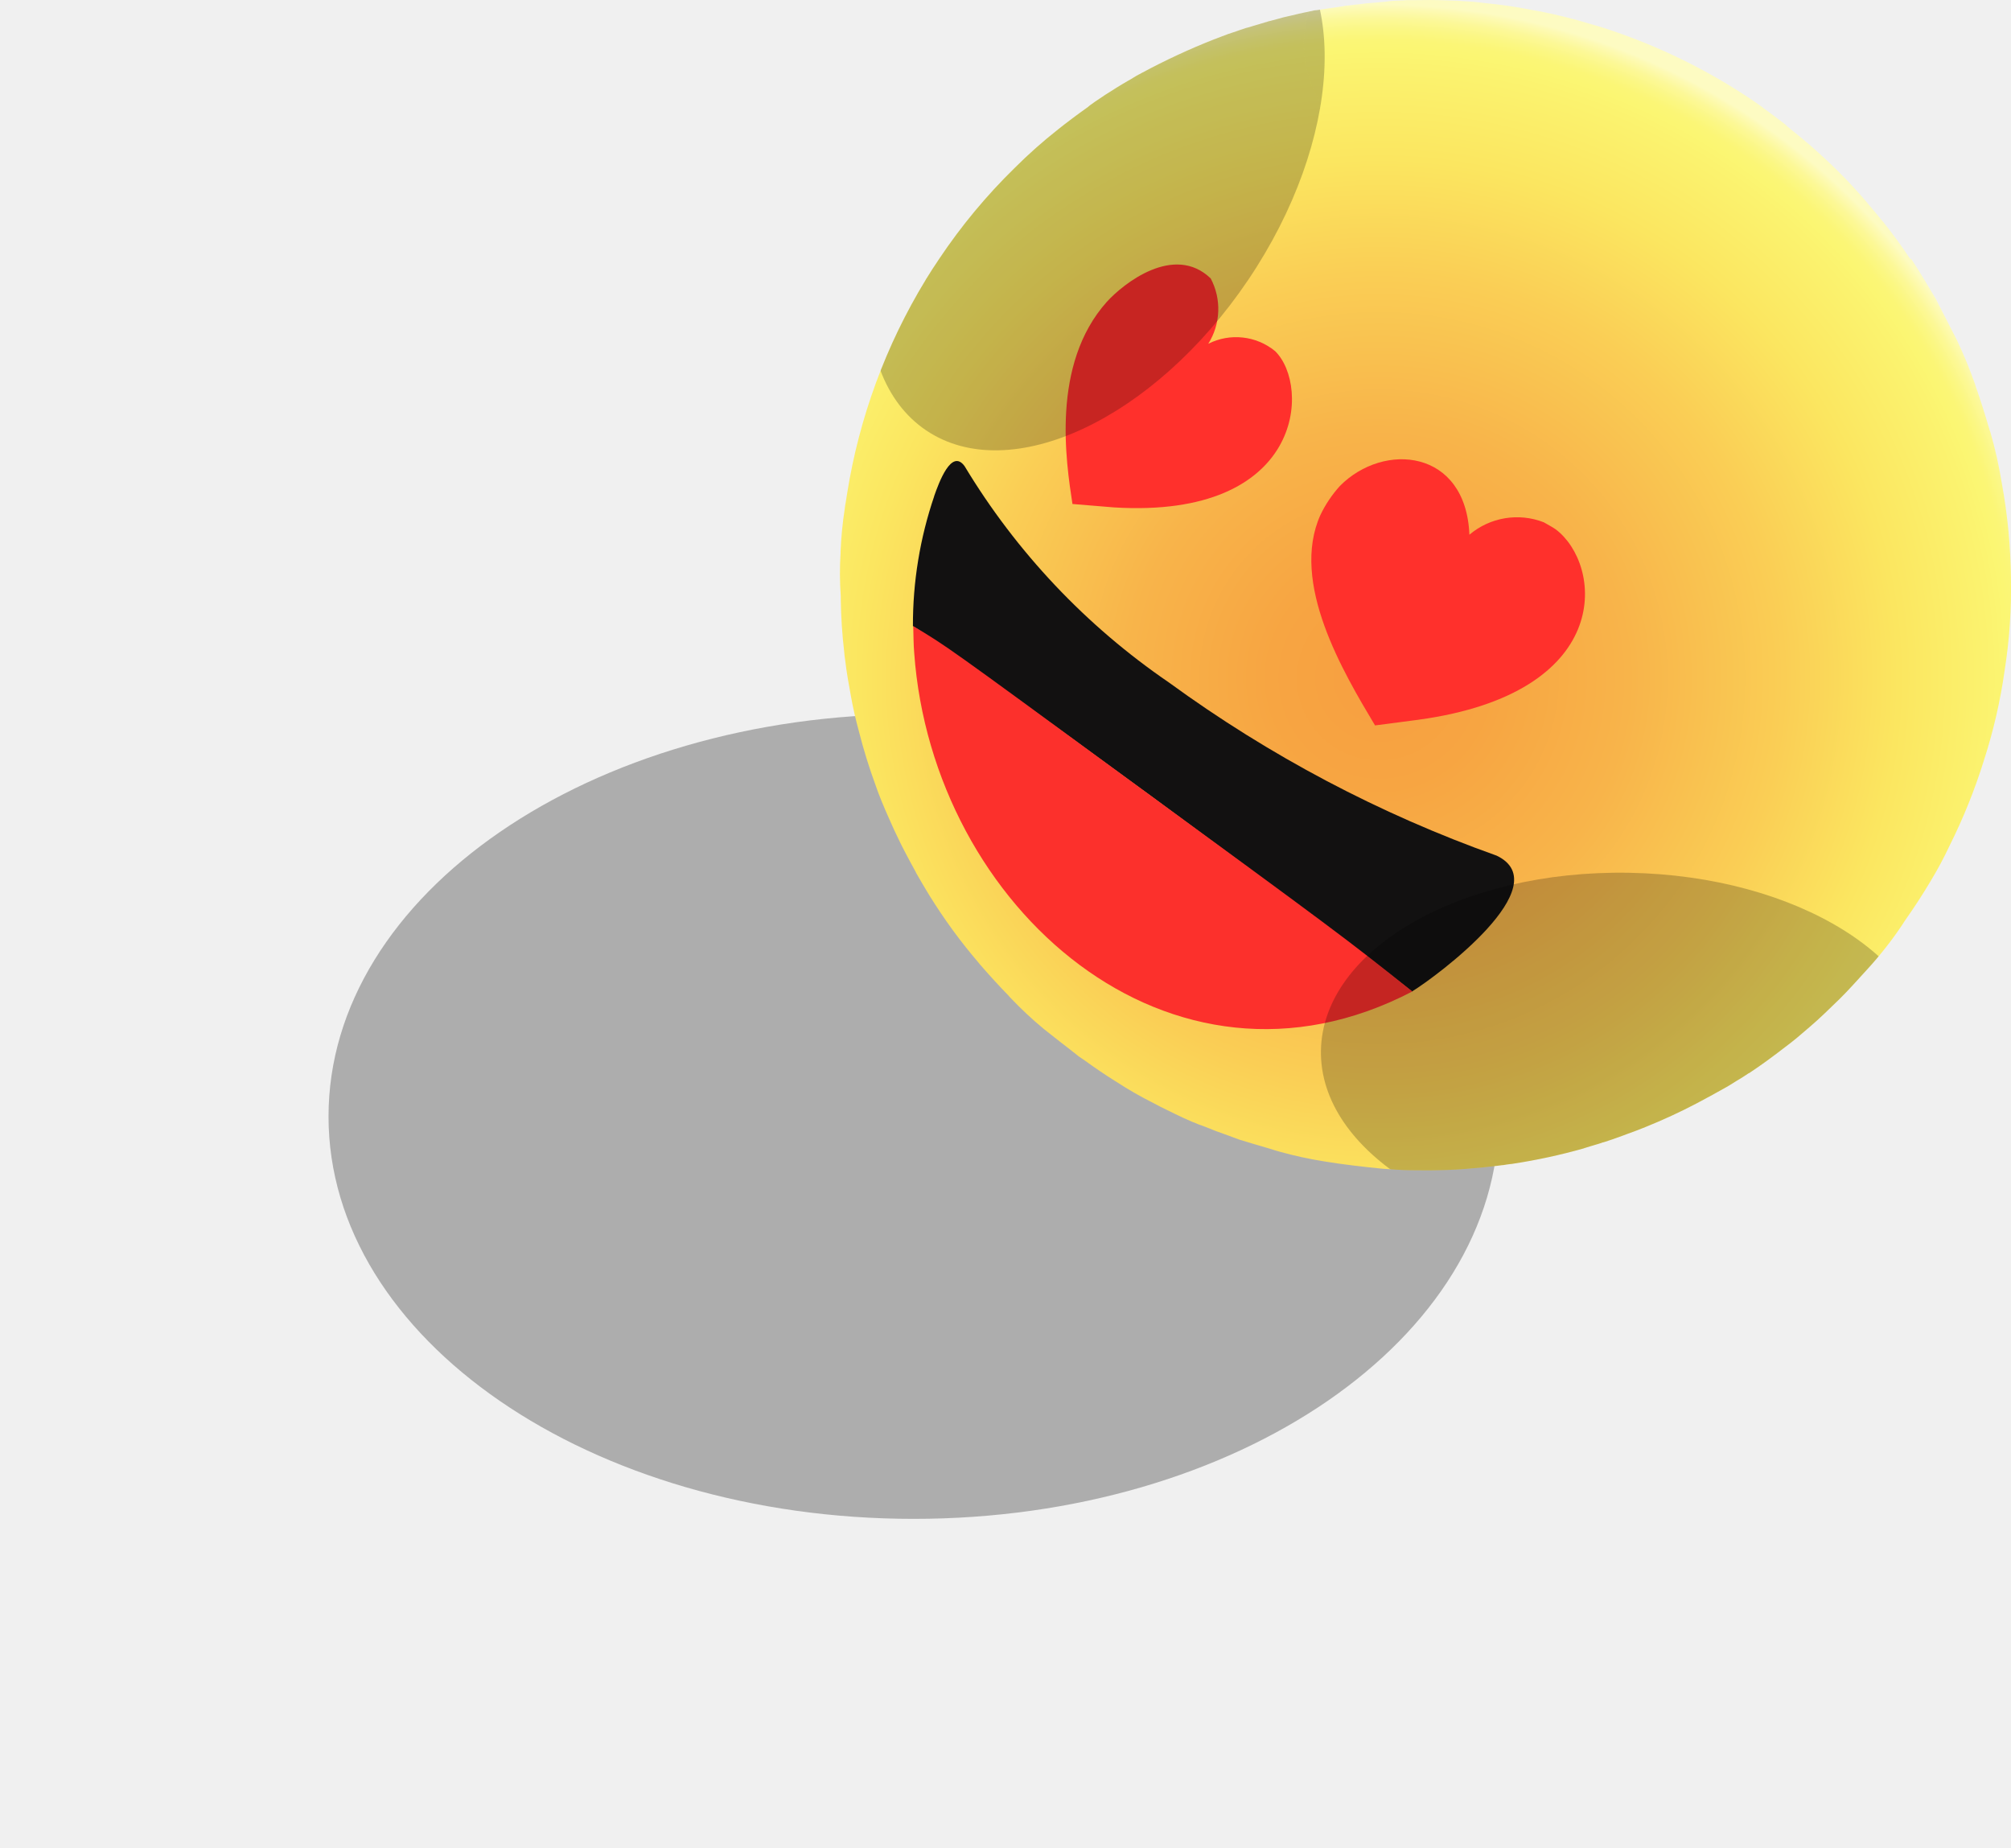
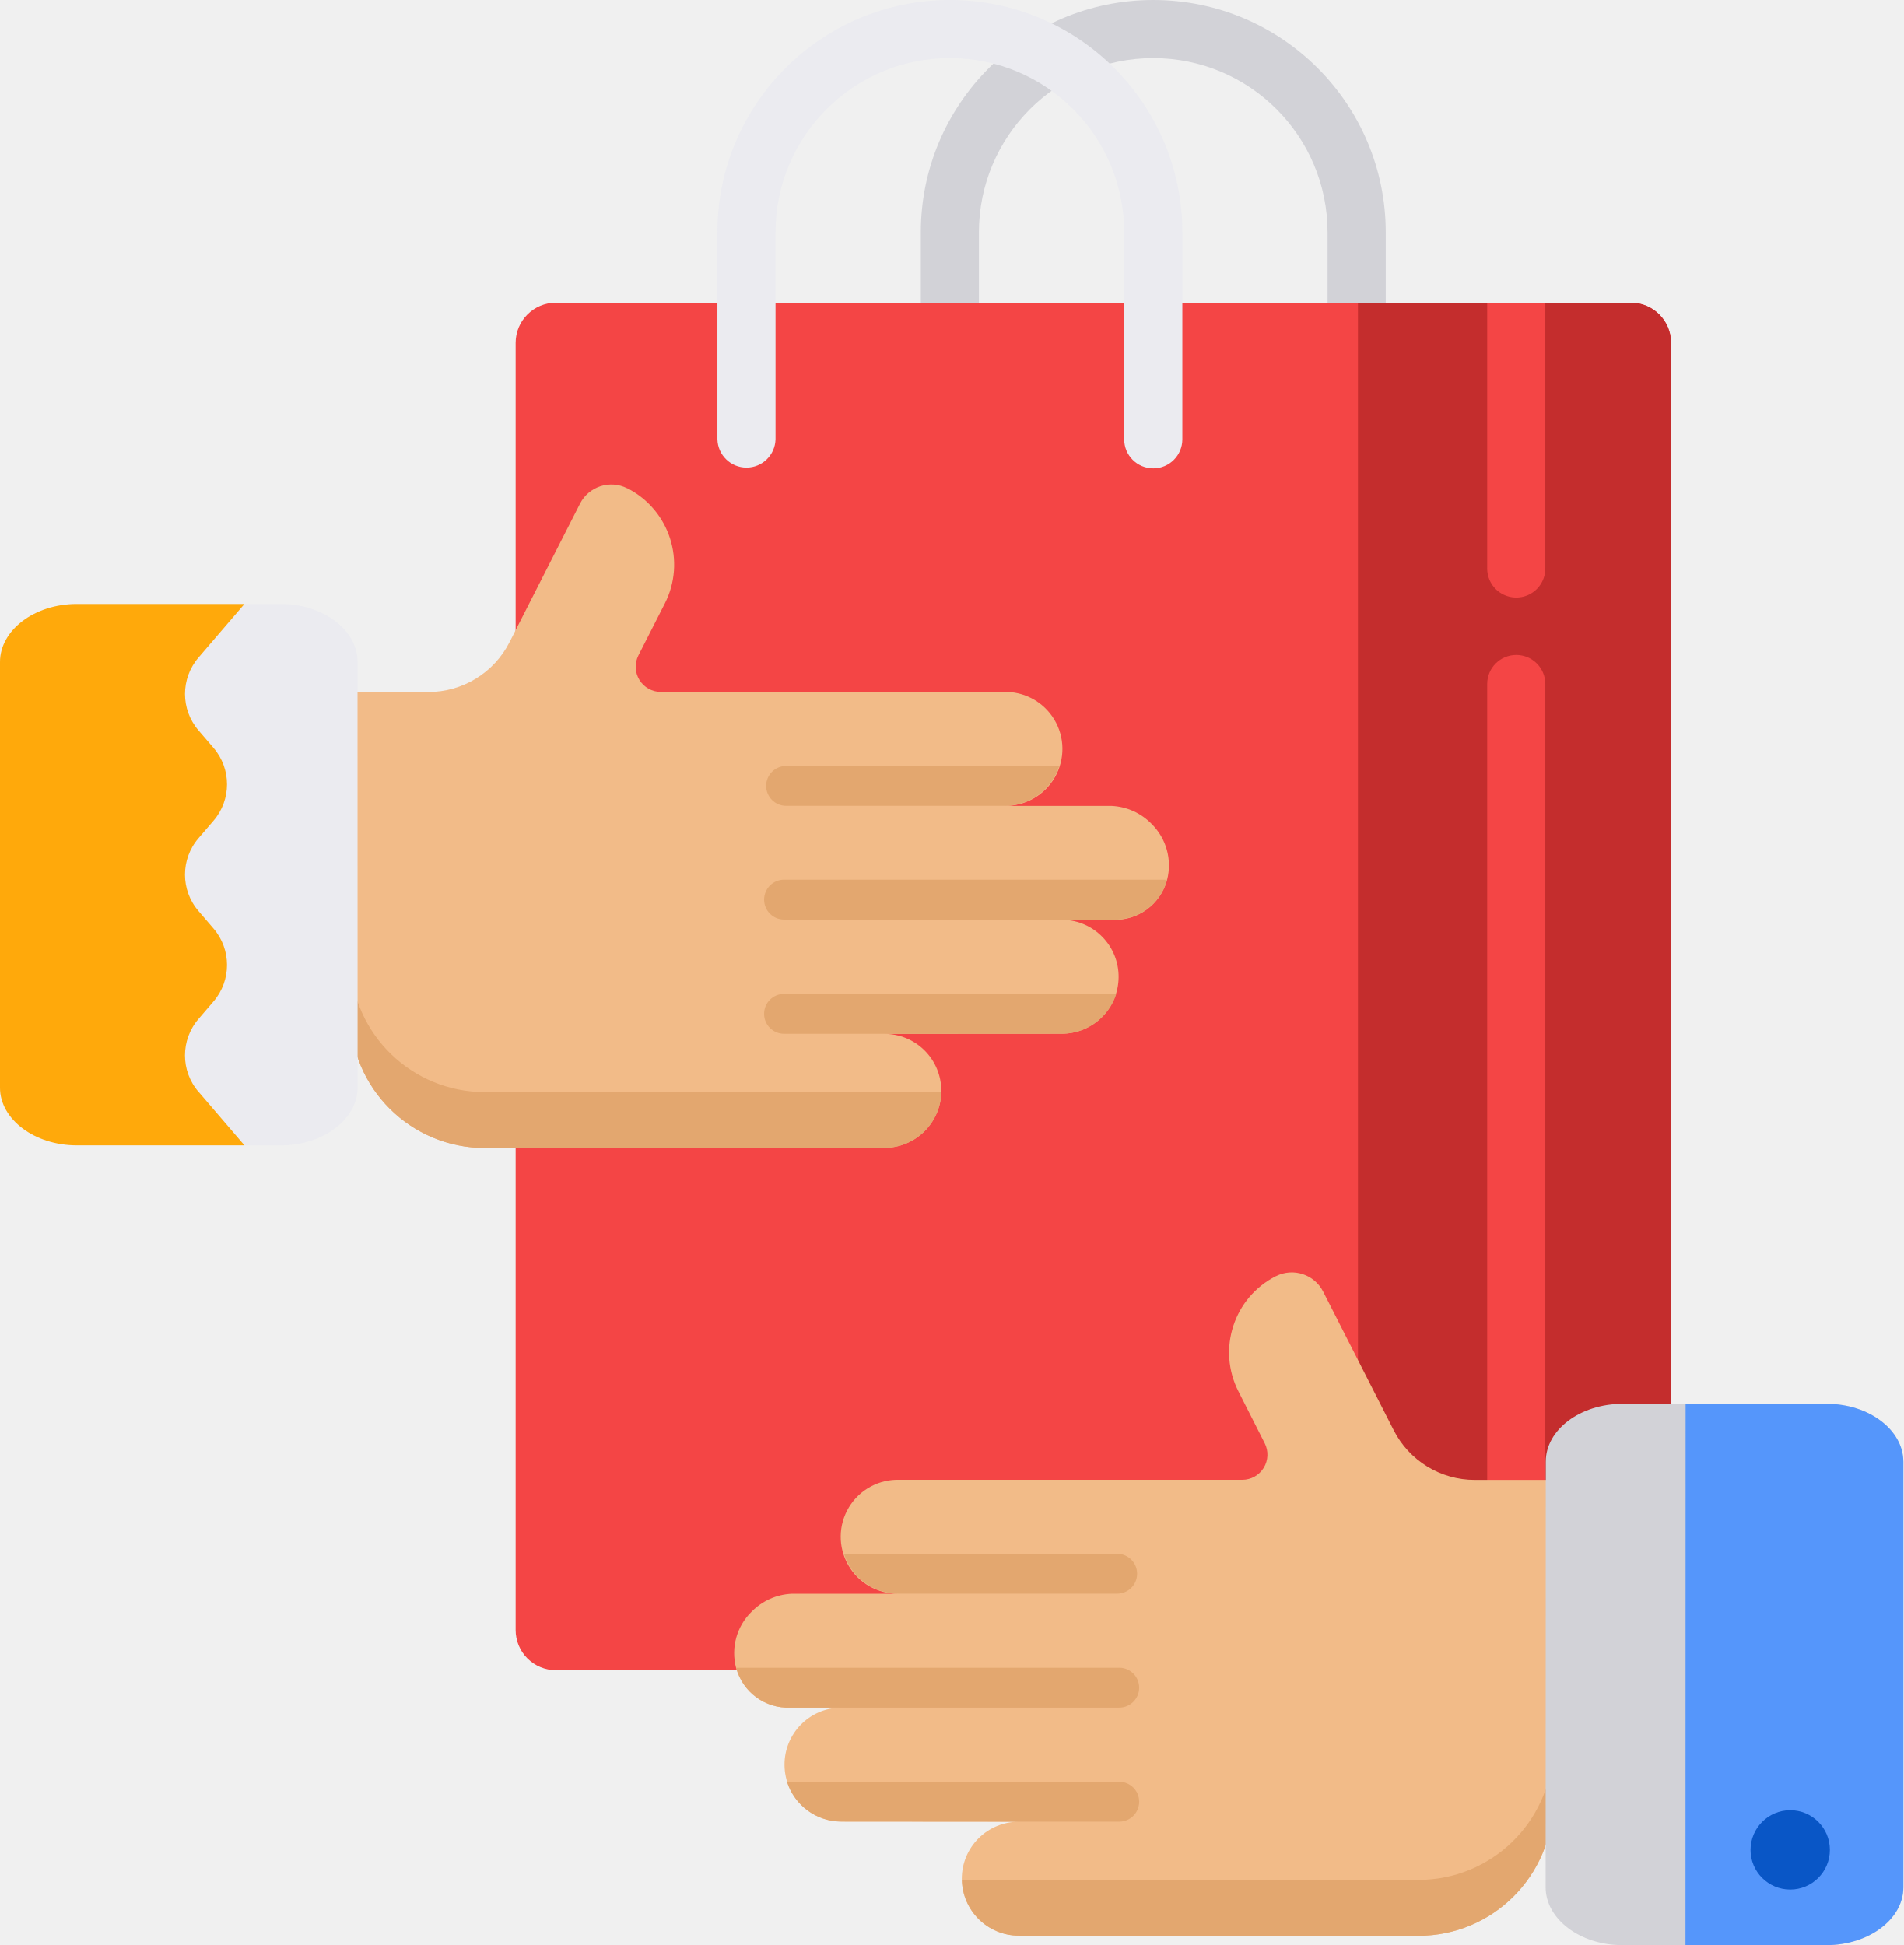
- <svg xmlns="http://www.w3.org/2000/svg" xmlns:xlink="http://www.w3.org/1999/xlink" width="82.478" height="75.758" viewBox="0 0 82.478 75.758">
-   <defs>
-     <radialGradient id="radial-gradient" cx="0.471" cy="0.58" r="0.575" gradientTransform="matrix(-0.999, -0.004, -0.004, 1, 0.933, 0.001)" gradientUnits="objectBoundingBox">
-       <stop offset="0" stop-color="#f79f40" />
-       <stop offset="0.163" stop-color="#f7a542" />
-       <stop offset="0.371" stop-color="#f8b44a" />
-       <stop offset="0.601" stop-color="#face55" />
-       <stop offset="0.771" stop-color="#fbe660" />
-       <stop offset="0.91" stop-color="#fbf36f" />
-       <stop offset="0.932" stop-color="#fbf672" />
-       <stop offset="0.947" stop-color="#fbf676" />
-       <stop offset="0.962" stop-color="#fbf783" />
-       <stop offset="0.978" stop-color="#fcf897" />
-       <stop offset="0.994" stop-color="#fdfab4" />
-       <stop offset="1" stop-color="#fdfbc2" />
-     </radialGradient>
-     <clipPath id="clip-path">
-       <path id="Trazado_116496" data-name="Trazado 116496" d="M52.65,29.84v-.06c0-.11-.03-.77-.15-1.75-.01-.09-.02-.17-.03-.26-.02-.12-.04-.25-.06-.38a23.894,23.894,0,0,0-3.15-8.77c0-.01-.01-.01-.01-.02-.17-.29-.35-.57-.54-.85h0a23.353,23.353,0,0,0-3.06-3.74,20.449,20.449,0,0,0-1.77-1.6c-.39-.32-.78-.62-1.19-.91a.265.265,0,0,1-.06-.05l-.05-.04-.21-.15c-.26-.18-.55-.37-.86-.57h0c-.01-.01-.02-.01-.03-.02-.15-.09-.3-.19-.47-.28-.07-.04-.15-.09-.22-.13s-.12-.07-.19-.11a1.092,1.092,0,0,0-.15-.08,25.413,25.413,0,0,0-2.93-1.4c-.26-.11-.47-.18-.58-.23l-.18-.07-.18-.07c-.01,0-.02-.01-.03-.01l-.04-.01-.3-.1-.04-.01c-.01,0-.03-.01-.04-.01l-.2-.07a2.759,2.759,0,0,0-.27-.08l-.23-.07c-.04-.01-.09-.03-.13-.04-.01,0-.03-.01-.04-.01s-.03-.01-.05-.01a.636.636,0,0,1-.07-.02l-.26-.07-.22-.06c-.07-.02-.14-.03-.21-.05h-.01l-.13-.03-.25-.06-.18-.04a2.049,2.049,0,0,0-.24-.05c-.01,0-.03-.01-.04-.01-.06-.01-.12-.03-.18-.04l-.11-.02-.13-.03h-.02l-.04-.01c-.02,0-.05-.01-.07-.01a1.766,1.766,0,0,1-.2-.04.6.6,0,0,0-.12-.02h0a2.068,2.068,0,0,1-.22-.04l-.19-.03c-.03-.01-.07-.01-.11-.02a.985.985,0,0,0-.17-.02,1,1,0,0,0-.16-.02l-.27-.03-.25-.03c-.03,0-.05-.01-.08-.01h-.02a1.641,1.641,0,0,0-.23-.02l-.34-.03c-.08-.01-.16-.01-.23-.02-.09-.01-.17-.01-.26-.02s-.18-.01-.27-.02A.97.97,0,0,1,29.76,7h-.37c-.48-.01-.96-.01-1.45,0-.11,0-.21,0-.31.01s-.22.01-.32.02c-.07,0-.13.01-.19.01-.16.01-.31.02-.46.04-.05,0-.11.01-.16.01-.22.02-.43.04-.64.07-.1.01-.2.02-.3.04h-.01c-.02,0-.04.01-.06.01q-.24.03-.45.06c-.11.02-.23.04-.34.05-.26.04-.47.08-.61.11-.7.14-1.38.3-2.06.5-.41.11-.77.22-1.21.38a24.021,24.021,0,0,0-5.31,2.61h0c-.17.11-.33.22-.49.33a.265.265,0,0,0-.06.05c-.28.2-.56.4-.84.61a.423.423,0,0,1-.07.05l-.02.02-.02.02c-.01.01-.02.02-.03.02s-.02.01-.03.02c-.08.06-.15.12-.23.18-.15.12-.3.24-.44.36-.08.07-.16.13-.24.2-.16.14-.32.27-.46.4l-.02.02-.02.02c-.03.03-.07.06-.1.09-.75.69-1.21,1.19-1.24,1.22-.23.25-.46.51-.69.77-.16.19-.33.38-.5.59-.01.01-.02.03-.04.04l-.03.03c-.34.42-.69.89-1.08,1.46l-.01.01-.01.01c-.01.01-.01.02-.02.02-.18.26-.36.55-.54.86-.16.26-.32.52-.46.75l-.46.88c-.15.29-.29.56-.42.82a16.758,16.758,0,0,0-.76,1.82h0v.01c-.22.6-.42,1.23-.6,1.84l-.01.02a.037.037,0,0,1-.01.03,17.968,17.968,0,0,0-.5,2.13,23.506,23.506,0,0,0-.17,7.66,22.794,22.794,0,0,0,.82,3.68,23.944,23.944,0,0,0,1.38,3.51,15.311,15.311,0,0,0,.75,1.42c.32.56.68,1.11,1.06,1.66.04.07.09.13.13.2a16,16,0,0,0,1.39,1.8c.34.37.78.88,1.14,1.24s.83.82,1.22,1.15h0c.42.37.6.53.99.83q.72.585,1.47,1.08h.01c.16.11.32.22.49.32.19.12.38.24.55.34.09.05.22.13.36.21a.573.573,0,0,1,.07.04c.15.09.33.18.52.29.04.02.09.05.13.07a22.789,22.789,0,0,0,2.12,1c.18.07.42.17.7.28l.24.09.42.15.3.1.11.03c.01,0,.01,0,.02.01l.16.05a2.759,2.759,0,0,0,.27.08l.26.08c.01,0,.02,0,.02.01a22.1,22.1,0,0,0,2.96.66l.09.01c.08.01.17.03.27.04h.03l.23.03.53.06c.24.03.56.05.79.07s.49.03.74.04h.02c.13.01.25.01.37.01.33.01.77,0,1.1.01s.79-.03,1.13-.05c.72-.06,1.68-.17,2.39-.28a18.747,18.747,0,0,0,1.84-.38c.14-.04.28-.08.43-.12.43-.12.87-.25,1.24-.36l.43-.16c.35-.12.69-.25,1.03-.38l.17-.06c.4-.15.89-.38,1.32-.59.19-.09.37-.18.55-.28a15.71,15.71,0,0,0,1.56-.88c.02-.01.03-.02.05-.03.41-.26.82-.52,1.22-.81.09-.06.18-.12.26-.17l.44-.34c.12-.09.23-.18.35-.27l.66-.52a14.289,14.289,0,0,0,1.37-1.26l.03-.03.07-.07c.35-.35.74-.77,1.2-1.29a.138.138,0,0,0,.03-.04h0a20.958,20.958,0,0,0,2.02-2.71c.01-.01.01-.02.02-.03.19-.3.38-.61.57-.95v-.01h0c.08-.14.16-.29.24-.44.11-.2.22-.41.31-.59l.09-.18c.16-.32.31-.65.47-.99.21-.47.41-.94.56-1.36h0c.26-.7.5-1.44.71-2.23.13-.48.25-.96.33-1.41.1-.48.18-.98.25-1.5.02-.12.03-.23.05-.34.08-.69.14-1.41.16-2.14v-.13C52.68,31.04,52.68,30.45,52.65,29.84Z" transform="translate(-4.654 -6.992)" />
-     </clipPath>
-     <linearGradient id="linear-gradient" x1="-0.166" y1="-323.933" x2="-1.166" y2="-323.933" gradientUnits="objectBoundingBox">
-       <stop offset="0" stop-color="#19b79c" />
-       <stop offset="0.405" stop-color="#1dbb9e" />
-       <stop offset="0.825" stop-color="#2ac8a3" />
-       <stop offset="0.997" stop-color="#31cfa6" />
-     </linearGradient>
-     <linearGradient id="linear-gradient-2" x1="-2.106" y1="-363.238" x2="-3.08" y2="-363.238" xlink:href="#linear-gradient" />
-     <clipPath id="clip-path-2">
-       <path id="Trazado_116504" data-name="Trazado 116504" d="M4.652,29.65v-.06a15.757,15.757,0,0,1,.17-1.74,2.335,2.335,0,0,1,.04-.26c.02-.12.04-.25.06-.38a24.088,24.088,0,0,1,3.22-8.75c0-.01.01-.01.01-.02.18-.29.36-.57.55-.85h0a23.39,23.39,0,0,1,3.09-3.72,20.134,20.134,0,0,1,1.78-1.58q.585-.465,1.2-.9a.265.265,0,0,0,.06-.05l.05-.04.21-.15c.26-.18.55-.37.86-.56h0c.01-.01.02-.01.03-.02.15-.09.31-.19.47-.28a2.53,2.53,0,0,0,.22-.13c.06-.04.12-.07.19-.11.05-.03.1-.05.15-.08a27.308,27.308,0,0,1,2.95-1.37c.26-.1.47-.18.58-.22l.18-.06.18-.06c.01,0,.02-.01.03-.01l.05-.02.3-.1.04-.01c.01,0,.03-.01.04-.01l.2-.06c.08-.02.19-.06.27-.08l.23-.07a.647.647,0,0,0,.13-.04c.01,0,.03-.01.04-.01s.03-.01.05-.01a.637.637,0,0,0,.07-.02l.26-.07.22-.06c.07-.02.14-.03.21-.05h.01l.13-.03c.08-.02.18-.04.25-.06l.18-.04c.08-.02.16-.03.24-.05.01,0,.03-.01.04-.01a1.163,1.163,0,0,0,.18-.04l.11-.01.13-.02h.02l.04-.01c.02,0,.05-.01.07-.01l.2-.03c.04-.01.09-.01.13-.02h0l.22-.03.19-.03a.516.516,0,0,0,.11-.02.985.985,0,0,1,.17-.02c.06-.01.11-.01.16-.02l.27-.03.25-.03c.03,0,.05-.01.08-.01h.02c.07-.01.15-.01.23-.02l.34-.03c.08-.01.16-.01.23-.02a1.569,1.569,0,0,1,.24-.03,2.437,2.437,0,0,1,.27-.01.86.86,0,0,1,.16-.01l.15-.01h.24c.49-.01.97-.01,1.45.01.11,0,.21.01.31.01s.22.01.32.02c.07,0,.13.01.19.01.16.01.31.02.46.04.05.01.11.01.16.02.22.02.43.05.64.07.1.01.2.03.3.04h.01c.02,0,.04.01.06.01.16.02.31.05.45.07l.34.06c.26.05.47.09.6.11.69.14,1.38.31,2.06.52.41.11.76.23,1.21.39a24.178,24.178,0,0,1,5.28,2.65h0c.16.11.33.22.49.34a.265.265,0,0,1,.06.05c.28.2.56.41.83.62a.424.424,0,0,0,.07.05l.02.02.02.02.03.03c.01.01.02.01.02.02.08.06.15.12.22.18.15.12.3.24.44.36.08.07.16.14.24.2.16.14.31.28.46.41l.02.02.02.02c.03.03.07.06.1.09.75.69,1.2,1.2,1.23,1.23.23.25.46.51.68.78.16.19.32.38.49.59.01.01.02.03.04.04l.02.03c.33.42.69.89,1.07,1.47l.04.01.01.01c.01.01.01.02.02.02.17.26.36.56.54.86.16.26.31.53.45.75l.45.88c.15.29.29.56.42.82a18.431,18.431,0,0,1,.75,1.83h0v.01c.21.6.41,1.23.59,1.85l.01.02a.037.037,0,0,0,.01.03,17.59,17.59,0,0,1,.48,2.14,22.71,22.71,0,0,1,.37,3.87,21.465,21.465,0,0,1-.26,3.8,21.96,21.96,0,0,1-.85,3.68,23.286,23.286,0,0,1-1.41,3.5,15.244,15.244,0,0,1-.76,1.42c-.33.56-.69,1.11-1.07,1.65-.04.07-.09.13-.13.2a15.2,15.2,0,0,1-1.41,1.79c-.34.37-.79.88-1.15,1.23s-.84.82-1.22,1.14h0c-.43.37-.6.52-1,.82-.49.38-.98.74-1.48,1.07H41.9c-.16.11-.32.21-.49.31-.19.12-.38.24-.55.33-.09.05-.22.12-.36.2a.574.574,0,0,0-.07.04c-.15.08-.33.18-.52.28-.04.02-.09.05-.13.07a23.108,23.108,0,0,1-2.12.98c-.18.07-.42.17-.71.27l-.24.09-.42.15-.3.1-.11.03c-.01,0-.01,0-.02.01l-.16.05c-.08.02-.19.06-.27.08l-.26.08c-.01,0-.02,0-.02.01a23.962,23.962,0,0,1-2.96.64l-.09.01c-.08.01-.17.02-.27.04H31.8l-.23.03-.53.06c-.24.02-.56.05-.79.07s-.49.03-.74.04h-.02c-.13,0-.25.01-.37.01-.33.01-.77,0-1.1,0s-.79-.04-1.13-.06c-.72-.07-1.68-.18-2.39-.3a16.281,16.281,0,0,1-1.84-.4c-.14-.04-.28-.08-.43-.13-.43-.12-.87-.26-1.24-.37l-.43-.16c-.35-.12-.69-.25-1.03-.39l-.17-.06c-.4-.15-.88-.38-1.32-.6-.19-.09-.37-.18-.55-.28a15.612,15.612,0,0,1-1.55-.89.219.219,0,0,0-.05-.03c-.41-.26-.81-.53-1.21-.82-.09-.06-.17-.12-.25-.17L14,49.97c-.12-.09-.23-.18-.35-.27l-.66-.52a15.233,15.233,0,0,1-1.36-1.27l-.03-.03-.06-.07c-.34-.35-.74-.78-1.19-1.3a.138.138,0,0,1-.03-.04h0a21.889,21.889,0,0,1-2-2.73c-.01-.01-.01-.02-.02-.03-.18-.3-.37-.61-.56-.95v-.01h0c-.08-.14-.16-.29-.24-.44-.11-.21-.22-.41-.31-.59l-.09-.18c-.16-.32-.31-.65-.46-.99-.21-.47-.41-.95-.55-1.36h0a22.441,22.441,0,0,1-.69-2.23c-.13-.48-.24-.96-.32-1.41-.09-.49-.18-.98-.24-1.5-.02-.12-.03-.23-.04-.34a21.166,21.166,0,0,1-.14-2.14v-.13A13.347,13.347,0,0,1,4.652,29.65Z" transform="translate(-4.627 -6.983)" fill="url(#radial-gradient)" />
-     </clipPath>
-   </defs>
-   <g id="Grupo_157926" data-name="Grupo 157926" transform="translate(13.474)">
-     <ellipse id="Elipse_4737" data-name="Elipse 4737" cx="24" cy="16.5" rx="24" ry="16.5" transform="translate(0 29.284)" fill="#0b0b0b" opacity="0.292" style="mix-blend-mode: multiply;isolation: isolate" />
-     <path id="Trazado_116493" data-name="Trazado 116493" d="M4.652,29.65v-.06a15.757,15.757,0,0,1,.17-1.74,2.335,2.335,0,0,1,.04-.26c.02-.12.04-.25.06-.38a24.088,24.088,0,0,1,3.22-8.75c0-.01.01-.01.01-.02.18-.29.36-.57.55-.85h0a23.39,23.39,0,0,1,3.09-3.72,20.134,20.134,0,0,1,1.78-1.58q.585-.465,1.2-.9a.265.265,0,0,0,.06-.05l.05-.04.21-.15c.26-.18.55-.37.86-.56h0c.01-.01.02-.01.03-.02.15-.09.31-.19.47-.28a2.53,2.53,0,0,0,.22-.13c.06-.04.12-.07.19-.11.05-.03.1-.05.15-.08a27.308,27.308,0,0,1,2.95-1.37c.26-.1.47-.18.58-.22l.18-.06.18-.06c.01,0,.02-.01.03-.01l.05-.02.3-.1.04-.01c.01,0,.03-.01.04-.01l.2-.06c.08-.02.19-.06.27-.08l.23-.07a.647.647,0,0,0,.13-.04c.01,0,.03-.01.04-.01s.03-.01.05-.01a.637.637,0,0,0,.07-.02l.26-.07.22-.06c.07-.02.14-.03.21-.05h.01l.13-.03c.08-.02.18-.04.25-.06l.18-.04c.08-.02.16-.03.24-.05.01,0,.03-.01.04-.01a1.163,1.163,0,0,0,.18-.04l.11-.01.13-.02h.02l.04-.01c.02,0,.05-.01.07-.01l.2-.03c.04-.01.09-.01.13-.02h0l.22-.03.19-.03a.516.516,0,0,0,.11-.02.985.985,0,0,1,.17-.02c.06-.01.11-.01.16-.02l.27-.03.25-.03c.03,0,.05-.01.08-.01h.02c.07-.01.15-.01.23-.02l.34-.03c.08-.01.16-.01.23-.02a1.569,1.569,0,0,1,.24-.03,2.437,2.437,0,0,1,.27-.01.86.86,0,0,1,.16-.01l.15-.01h.24c.49-.01.97-.01,1.45.01.11,0,.21.01.31.01s.22.01.32.02c.07,0,.13.01.19.01.16.01.31.02.46.04.05.01.11.01.16.02.22.02.43.05.64.07.1.01.2.03.3.04h.01c.02,0,.04.01.06.01.16.02.31.05.45.07l.34.06c.26.05.47.09.6.11.69.14,1.38.31,2.06.52.41.11.76.23,1.21.39a24.178,24.178,0,0,1,5.28,2.65h0c.16.11.33.22.49.34a.265.265,0,0,1,.06.05c.28.2.56.41.83.62a.424.424,0,0,0,.07.05l.02.02.02.02.03.03c.01.01.02.01.02.02.08.06.15.12.22.18.15.12.3.24.44.36.08.07.16.14.24.2.16.14.31.28.46.41l.02.02.02.02c.03.03.07.06.1.09.75.69,1.2,1.2,1.23,1.23.23.25.46.51.68.78.16.19.32.38.49.59.01.01.02.03.04.04l.02.03c.33.42.69.89,1.07,1.47l.04.01.01.01c.01.01.01.02.02.02.17.26.36.56.54.86.16.26.31.53.45.75l.45.88c.15.29.29.56.42.82a18.431,18.431,0,0,1,.75,1.83h0v.01c.21.6.41,1.23.59,1.85l.01.02a.037.037,0,0,0,.01.03,17.59,17.59,0,0,1,.48,2.14,22.71,22.71,0,0,1,.37,3.87,21.465,21.465,0,0,1-.26,3.8,21.96,21.96,0,0,1-.85,3.68,23.286,23.286,0,0,1-1.41,3.5,15.244,15.244,0,0,1-.76,1.42c-.33.56-.69,1.11-1.07,1.65-.04.07-.09.13-.13.2a15.2,15.2,0,0,1-1.41,1.79c-.34.37-.79.88-1.15,1.23s-.84.82-1.22,1.14h0c-.43.37-.6.52-1,.82-.49.38-.98.74-1.48,1.07H41.9c-.16.11-.32.21-.49.31-.19.12-.38.24-.55.33-.09.05-.22.12-.36.2a.574.574,0,0,0-.07.04c-.15.08-.33.18-.52.28-.04.02-.09.05-.13.07a23.108,23.108,0,0,1-2.12.98c-.18.07-.42.17-.71.27l-.24.09-.42.15-.3.1-.11.03c-.01,0-.01,0-.02.01l-.16.05c-.08.02-.19.06-.27.08l-.26.08c-.01,0-.02,0-.02.01a23.962,23.962,0,0,1-2.96.64l-.09.01c-.08.01-.17.02-.27.04H31.8l-.23.03-.53.06c-.24.02-.56.05-.79.07s-.49.03-.74.04h-.02c-.13,0-.25.01-.37.01-.33.01-.77,0-1.1,0s-.79-.04-1.13-.06c-.72-.07-1.68-.18-2.39-.3a16.281,16.281,0,0,1-1.84-.4c-.14-.04-.28-.08-.43-.13-.43-.12-.87-.26-1.24-.37l-.43-.16c-.35-.12-.69-.25-1.03-.39l-.17-.06c-.4-.15-.88-.38-1.32-.6-.19-.09-.37-.18-.55-.28a15.612,15.612,0,0,1-1.55-.89.219.219,0,0,0-.05-.03c-.41-.26-.81-.53-1.21-.82-.09-.06-.17-.12-.25-.17L14,49.97c-.12-.09-.23-.18-.35-.27l-.66-.52a15.233,15.233,0,0,1-1.36-1.27l-.03-.03-.06-.07c-.34-.35-.74-.78-1.19-1.3a.138.138,0,0,1-.03-.04h0a21.889,21.889,0,0,1-2-2.73c-.01-.01-.01-.02-.02-.03-.18-.3-.37-.61-.56-.95v-.01h0c-.08-.14-.16-.29-.24-.44-.11-.21-.22-.41-.31-.59l-.09-.18c-.16-.32-.31-.65-.46-.99-.21-.47-.41-.95-.55-1.36h0a22.441,22.441,0,0,1-.69-2.23c-.13-.48-.24-.96-.32-1.41-.09-.49-.18-.98-.24-1.5-.02-.12-.03-.23-.04-.34a21.166,21.166,0,0,1-.14-2.14v-.13A13.347,13.347,0,0,1,4.652,29.65Z" transform="translate(16.349 -6.983)" fill="url(#radial-gradient)" />
-     <g id="Grupo_86225" data-name="Grupo 86225" transform="translate(20.955 0.009)" clip-path="url(#clip-path)">
-       <path id="Trazado_116494" data-name="Trazado 116494" d="M50.67,21.64a4.37,4.37,0,0,1,.18-.46C50.8,21.33,50.74,21.48,50.67,21.64Z" transform="translate(-48.844 -6.992)" fill="url(#linear-gradient)" />
-       <path id="Trazado_116495" data-name="Trazado 116495" d="M4.7,34.92c.03-.14.05-.28.08-.41C4.75,34.65,4.73,34.79,4.7,34.92Z" transform="translate(43.196 -6.992)" fill="url(#linear-gradient-2)" />
-     </g>
-     <path id="Trazado_116497" data-name="Trazado 116497" d="M25.873,27.33A16.375,16.375,0,0,0,25,32.66c2.26,1.39,16.97,12.2,20.47,14.98,1.03-.63,6.02-4.35,3.47-5.57a52.925,52.925,0,0,1-13.44-7.1,28.664,28.664,0,0,1-8.38-8.87c-.54-.75-1.06.69-1.25,1.23" transform="translate(-1.032 -6.983)" fill="#121111" />
-     <path id="Trazado_116499" data-name="Trazado 116499" d="M29.22,33.76c.75,10.43,10.52,19.05,20.43,13.88-2.65-2.12-3.33-2.62-11.66-8.71-7.45-5.46-7.45-5.46-8.81-6.27.01.33.01.77.04,1.1" transform="translate(-5.199 -6.983)" fill="#fc302c" />
-     <g id="Grupo_86231" data-name="Grupo 86231" transform="translate(40.307 18.833)">
-       <path id="Trazado_116501" data-name="Trazado 116501" d="M22.473,28.1c-1.25,2.78.93,6.44,2.24,8.63.65-.09,1.52-.19,2.17-.29,7.67-1.22,7.14-6.32,5.24-7.75-.14-.1-.34-.2-.49-.29a3.024,3.024,0,0,0-3.05.51c-.14-3.51-3.51-3.82-5.31-2a4.969,4.969,0,0,0-.8,1.19" transform="translate(-22.099 -25.816)" fill="#ff302c" />
-     </g>
-     <g id="Grupo_86232" data-name="Grupo 86232" transform="translate(30.232 10.846)">
-       <path id="Trazado_116503" data-name="Trazado 116503" d="M35.806,19.36c-2.3,2.57-1.67,6.58-1.41,8.29.51.04,1.19.1,1.7.14,7.78.48,8.08-4.98,6.61-6.41a2.529,2.529,0,0,0-2.74-.3,2.679,2.679,0,0,0,.1-2.68c-1.5-1.44-3.58.21-4.26.96" transform="translate(-34.117 -17.829)" fill="#ff302c" />
-     </g>
-     <g id="Enmascarar_grupo_59" data-name="Enmascarar grupo 59" transform="translate(20.976 0)" clip-path="url(#clip-path-2)">
-       <g id="Grupo_86233" data-name="Grupo 86233" transform="translate(-2.683 -7.272)" opacity="0.561" style="mix-blend-mode: multiply;isolation: isolate">
-         <g id="Grupo_86230" data-name="Grupo 86230" transform="translate(0)">
-           <ellipse id="Elipse_4734" data-name="Elipse 4734" cx="12.5" cy="7.5" rx="12.5" ry="7.5" transform="translate(21.707 1.557)" fill="#fff" opacity="0.743" />
-           <ellipse id="Elipse_4735" data-name="Elipse 4735" cx="12.5" cy="7.5" rx="12.5" ry="7.5" transform="translate(26.415 8.388) rotate(124)" opacity="0.387" />
-           <ellipse id="Elipse_4736" data-name="Elipse 4736" cx="12.5" cy="7.5" rx="12.5" ry="7.5" transform="matrix(-1, -0.017, 0.017, -1, 47.282, 58.274)" opacity="0.387" />
-         </g>
-       </g>
-     </g>
+ <svg xmlns="http://www.w3.org/2000/svg" id="Grupo_1104088" data-name="Grupo 1104088" width="94.154" height="96.232" viewBox="0 0 94.154 96.232">
+   <path id="Trazado_874368" data-name="Trazado 874368" d="M263.919,20.307a1.437,1.437,0,0,1-1.438-1.438V11.5a8.624,8.624,0,0,0-17.248,0V18.87a1.437,1.437,0,1,1-2.874,0V11.5a11.5,11.5,0,1,1,23,0V18.87a1.437,1.437,0,0,1-1.437,1.438Zm0,0" transform="translate(-196.806)" fill="#d2d2d7" />
+   <path id="Trazado_874369" data-name="Trazado 874369" d="M192.88,81.664v63.679a1.989,1.989,0,0,1-1.989,1.99H137.71a1.989,1.989,0,0,1-1.991-1.99V81.664a1.991,1.991,0,0,1,1.991-1.992h53.181A1.99,1.99,0,0,1,192.88,81.664Zm0,0" transform="translate(-110.21 -64.697)" fill="#f44545" />
+   <path id="Trazado_874370" data-name="Trazado 874370" d="M372.9,81.664v63.679a1.989,1.989,0,0,1-1.989,1.99h-13.5V79.672h13.5a1.99,1.99,0,0,1,1.989,1.992Zm0,0" transform="translate(-290.233 -64.698)" fill="#c42d2d" />
+   <path id="Trazado_874371" data-name="Trazado 874371" d="M392.875,97.1a1.438,1.438,0,0,0-1.438,1.437v48.8h2.875v-48.8A1.438,1.438,0,0,0,392.875,97.1Zm-1.438-17.426V92.785a1.438,1.438,0,1,0,2.875,0V79.672Zm0,0" transform="translate(-317.865 -64.697)" fill="#f44545" />
+   <path id="Trazado_874372" data-name="Trazado 874372" d="M210.388,23.175a1.437,1.437,0,0,1-1.437-1.438V11.5a8.624,8.624,0,0,0-17.248,0V21.738a1.438,1.438,0,0,1-2.875,0V11.5a11.5,11.5,0,0,1,23,0V21.738a1.438,1.438,0,0,1-1.438,1.438Zm0,0" transform="translate(-153.337 0)" fill="#ebebf0" />
+   <path id="Trazado_874373" data-name="Trazado 874373" d="M220.069,335.109a4.237,4.237,0,0,0-1.855,5.7l1.3,2.565a1.245,1.245,0,0,1-1.109,1.809h-5.035l-11.907,0a2.821,2.821,0,1,0-.077,5.64c-5.564,0-5.247,0-5.271,0a2.951,2.951,0,0,0-1.987.891,2.866,2.866,0,0,0-.766,2.772,2.658,2.658,0,0,0,2.695,1.972h2.506c-.02,0-.04,0-.058,0a2.819,2.819,0,0,0,.057,5.637l8.789.006a2.814,2.814,0,0,0-2.821,2.818,2.82,2.82,0,0,0,2.819,2.819l19.716.007h.051a6.655,6.655,0,0,0,6.657-6.632l-.026-14.9a6.741,6.741,0,0,0-.077-1.025h-3.761a4.5,4.5,0,0,1-4.016-2.463l-3.488-6.85a1.74,1.74,0,0,0-2.341-.761Zm0,0" transform="translate(-156.949 -271.969)" fill="#f2bb88" />
+   <g id="Grupo_1104082" data-name="Grupo 1104082" transform="translate(36.419 76.876)">
+     <path id="Trazado_874374" data-name="Trazado 874374" d="M223.569,469.02H207.133a2.817,2.817,0,0,0,2.687,1.968l8.789.006h4.96a.987.987,0,1,0,0-1.974Zm0,0" transform="translate(-204.62 -457.741)" fill="#e3a76f" />
+     <path id="Trazado_874375" data-name="Trazado 874375" d="M212.715,439H193.766a2.658,2.658,0,0,0,2.694,1.972h2.506c-.02,0-.04,0-.058,0h13.807a.987.987,0,0,0,0-1.974Zm0,0" transform="translate(-193.766 -433.36)" fill="#e3a76f" />
+     <path id="Trazado_874376" data-name="Trazado 874376" d="M208.414,419.5h5.271C208.121,419.5,208.438,419.5,208.414,419.5Zm0,0" transform="translate(-205.661 -417.531)" fill="#e3a76f" />
+     <path id="Trazado_874377" data-name="Trazado 874377" d="M235.661,409.012H222.148a2.833,2.833,0,0,0,2.689,1.974h10.824a.987.987,0,0,0,0-1.974Zm0,0" transform="translate(-216.814 -409.012)" fill="#e3a76f" />
+     <path id="Trazado_874378" data-name="Trazado 874378" d="M282.428,460.691a6.653,6.653,0,0,1-6.653,6.42h-.051l-22.533,0a2.817,2.817,0,0,0,2.816,2.76l19.716.007h.051a6.653,6.653,0,0,0,6.657-6.632Zm0,0" transform="translate(-242.022 -450.978)" fill="#e3a76f" />
  </g>
+   <path id="Trazado_874379" data-name="Trazado 874379" d="M410.6,396.3h10.114c2.082,0,3.8-1.283,3.8-2.855v-21.06c0-1.571-1.7-2.865-3.783-2.866H410.611c-2.081,0-3.786,1.285-3.787,2.855l-.007,21.061c0,1.57,1.7,2.865,3.782,2.865Zm0,0" transform="translate(-330.354 -300.063)" fill="#d2d2d7" />
+   <path id="Trazado_874380" data-name="Trazado 874380" d="M443.621,396.3H450.6c2.082,0,3.8-1.283,3.8-2.855v-21.06c0-1.571-1.7-2.865-3.783-2.866h-6.99Zm0,0" transform="translate(-360.24 -300.063)" fill="#5596fb" />
+   <path id="Trazado_874381" data-name="Trazado 874381" d="M462.706,476.5a1.963,1.963,0,1,1-1.963,1.963A1.969,1.969,0,0,1,462.706,476.5Zm0,0" transform="translate(-374.144 -386.939)" fill="#0956c6" />
+   <path id="Trazado_874382" data-name="Trazado 874382" d="M105.885,127.714a4.238,4.238,0,0,1,1.855,5.7l-1.305,2.565a1.245,1.245,0,0,0,1.109,1.809h5.034l11.907,0a2.821,2.821,0,1,1,.078,5.64c4.451,0,5.241,0,5.27,0a2.948,2.948,0,0,1,1.987.891,2.879,2.879,0,0,1,.767,2.772,2.658,2.658,0,0,1-2.695,1.972h-2.507c.02,0,.04,0,.058,0a2.819,2.819,0,0,1-.057,5.637l-8.79.005a2.812,2.812,0,0,1,2.821,2.819,2.819,2.819,0,0,1-2.818,2.819l-19.716.007h-.051a6.655,6.655,0,0,1-6.657-6.633l.026-14.9a6.751,6.751,0,0,1,.078-1.025h3.76a4.5,4.5,0,0,0,4.017-2.462l3.487-6.851a1.74,1.74,0,0,1,2.341-.761Zm0,0" transform="translate(-74.851 -103.555)" fill="#f2bb88" />
+   <path id="Trazado_874383" data-name="Trazado 874383" d="M202.1,261.625h16.436a2.816,2.816,0,0,1-2.686,1.968l-8.79.005H202.1a.987.987,0,0,1,0-1.974Zm0,0" transform="translate(-163.313 -212.451)" fill="#e3a76f" />
+   <path id="Trazado_874384" data-name="Trazado 874384" d="M202.1,231.6h18.949a2.659,2.659,0,0,1-2.695,1.972h-2.507c.02,0,.04,0,.058,0H202.1a.987.987,0,1,1,0-1.974Zm0,0" transform="translate(-163.312 -188.074)" fill="#e3a76f" />
+   <path id="Trazado_874385" data-name="Trazado 874385" d="M269.758,212.111h-5.27C268.939,212.11,269.729,212.109,269.758,212.111Zm0,0" transform="translate(-214.776 -172.242)" fill="#e3a76f" />
+   <path id="Trazado_874386" data-name="Trazado 874386" d="M202.639,201.617h13.513a2.833,2.833,0,0,1-2.689,1.974H202.639a.987.987,0,0,1,0-1.974Zm0,0" transform="translate(-163.75 -163.722)" fill="#e3a76f" />
+   <path id="Trazado_874387" data-name="Trazado 874387" d="M92.181,253.3a6.653,6.653,0,0,0,6.653,6.42h.051l22.533,0a2.817,2.817,0,0,1-2.816,2.76l-19.716.007h-.051a6.654,6.654,0,0,1-6.657-6.632Zm0,0" transform="translate(-74.851 -205.689)" fill="#e3a76f" />
+   <path id="Trazado_874388" data-name="Trazado 874388" d="M17.691,182.92c0,1.57-1.7,2.866-3.781,2.866H3.8c-2.083,0-3.8-1.284-3.8-2.856V161.871C0,160.3,1.7,159.005,3.783,159H13.9c2.081,0,3.786,1.284,3.787,2.855Zm0,0" transform="translate(0 -129.118)" fill="#ebebf0" />
+   <path id="Trazado_874389" data-name="Trazado 874389" d="M9.819,183.13l2.275,2.655H3.8c-2.083,0-3.8-1.284-3.8-2.856V161.871C0,160.3,1.7,159.005,3.783,159h8.31l-2.275,2.652a2.766,2.766,0,0,0,0,3.6l.747.87a2.767,2.767,0,0,1,0,3.6l-.747.87a2.763,2.763,0,0,0,0,3.6l.747.87a2.767,2.767,0,0,1,0,3.6l-.747.872a2.762,2.762,0,0,0,0,3.6Zm0,0" transform="translate(0 -129.118)" fill="#ffa90b" />
</svg>
